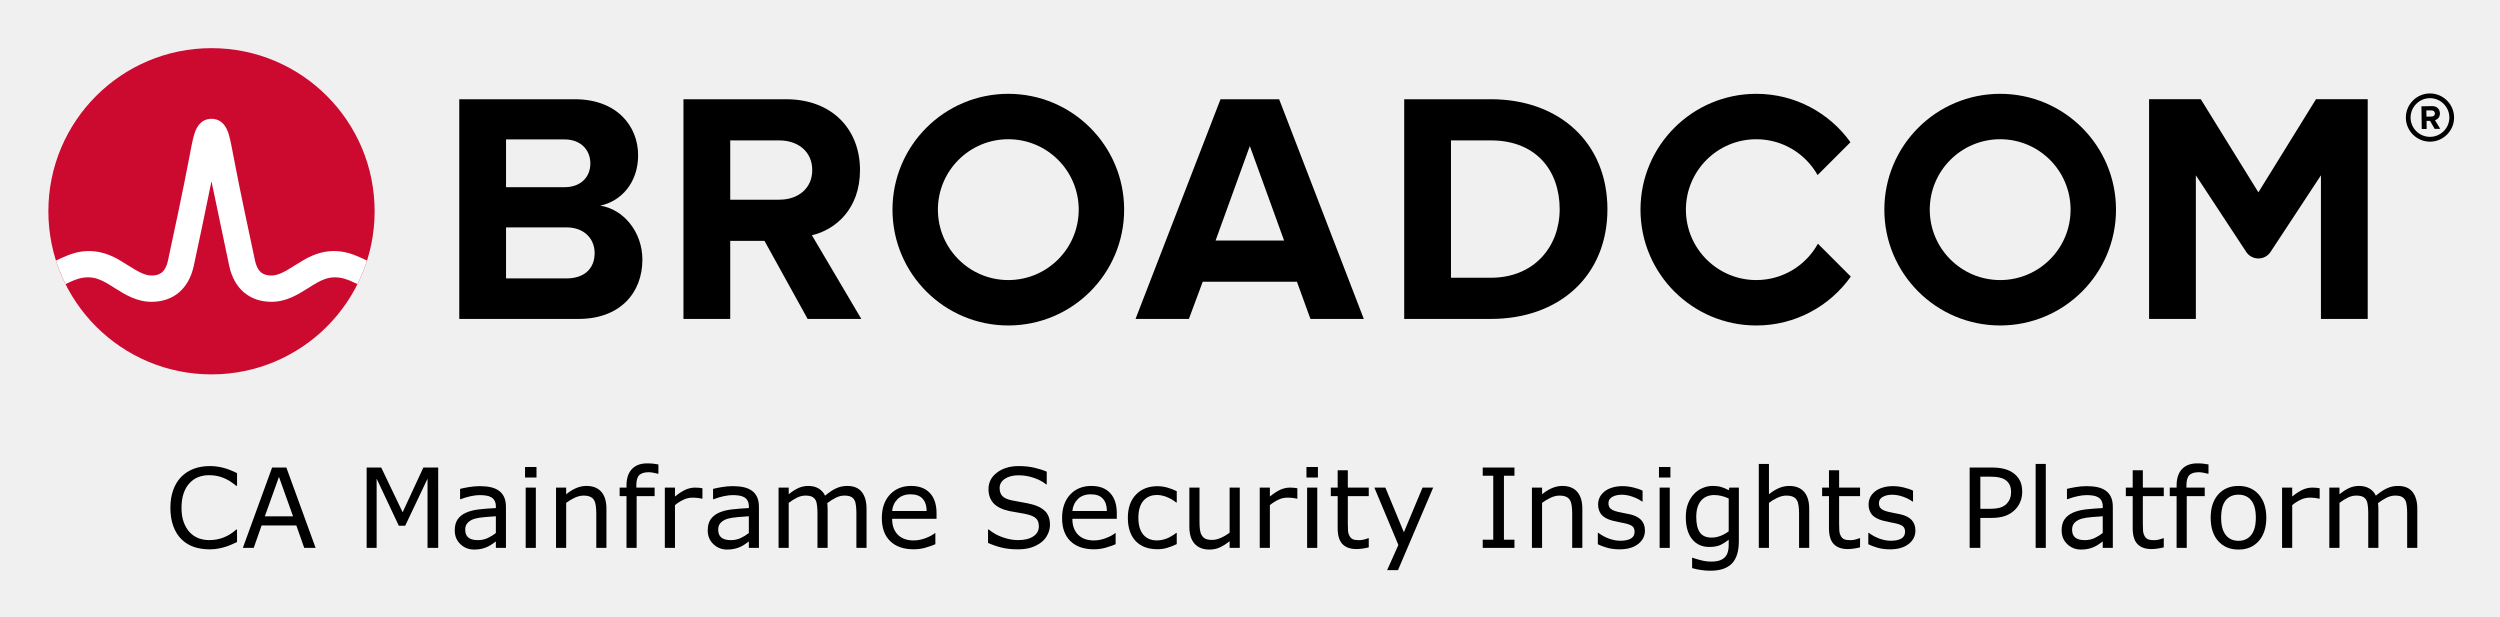
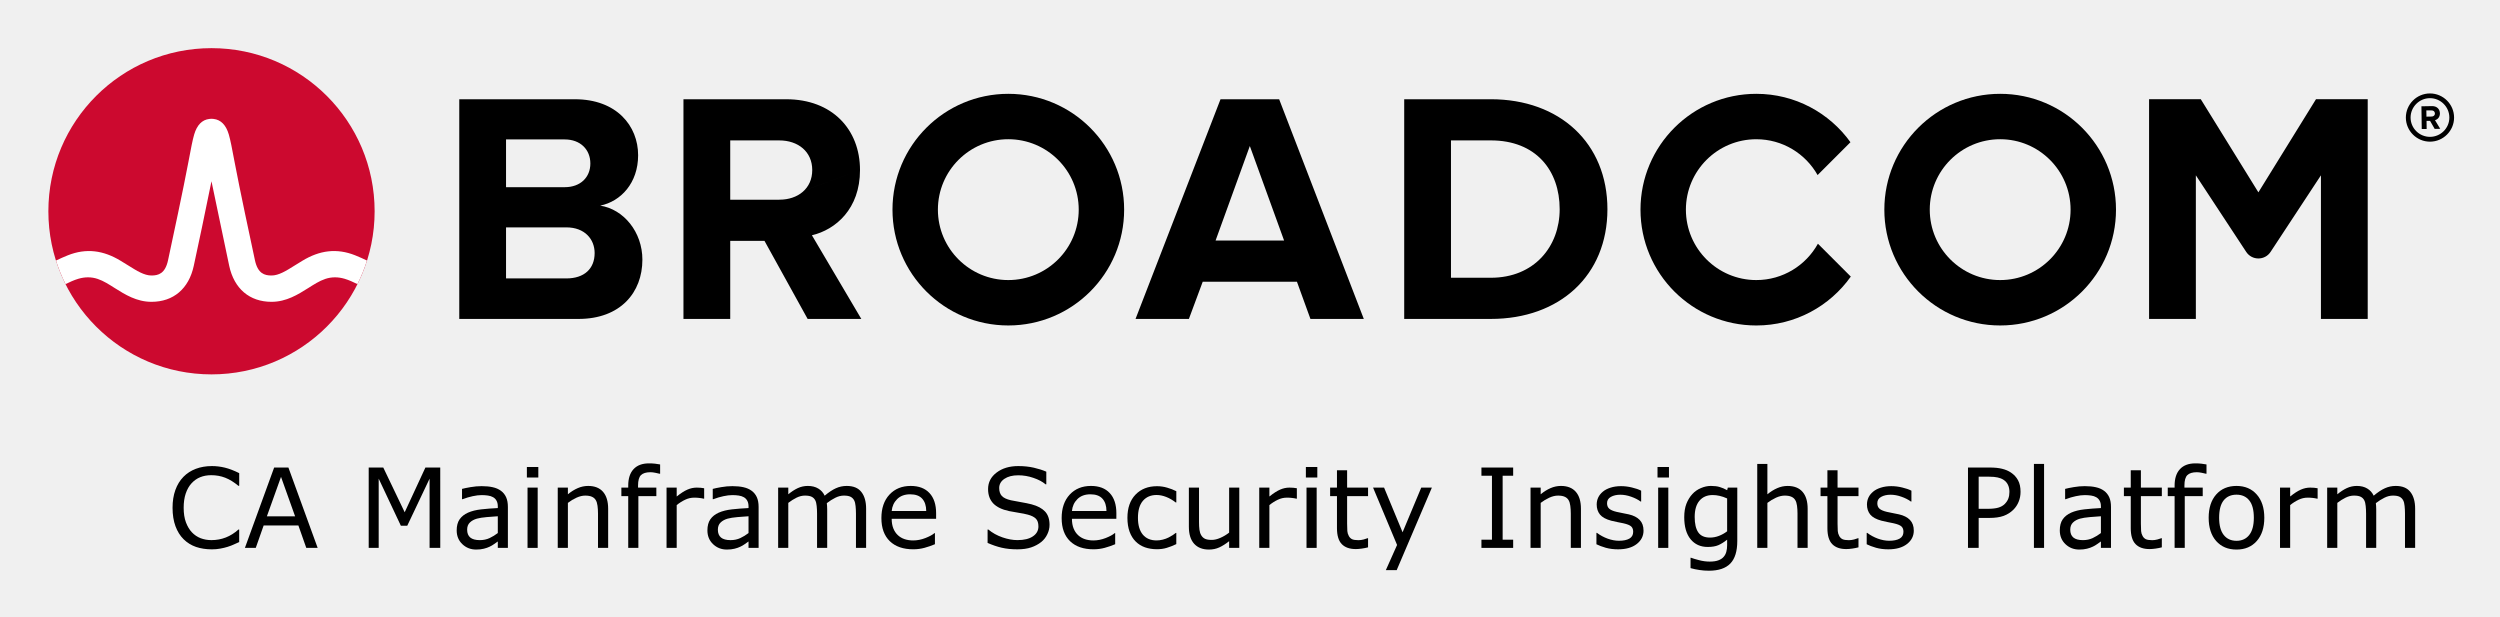
<svg xmlns="http://www.w3.org/2000/svg" xmlns:xlink="http://www.w3.org/1999/xlink" role="img" viewBox="-4.53 -4.53 248.82 61.32">
  <path d="M237.32 9.09c-1.06 0-1.93-.86-1.93-1.92s.87-1.93 1.93-1.93 1.93.87 1.93 1.93-.87 1.92-1.93 1.92m0-4.32c-1.32 0-2.4 1.08-2.4 2.4 0 1.32 1.08 2.4 2.4 2.4 1.32 0 2.4-1.08 2.4-2.4 0-1.32-1.08-2.4-2.4-2.4" />
  <path d="M237.48 7.07l-.51.01-.01-.62h.51c.19-.01.34.11.34.3.01.19-.14.31-.33.31m.83-.32c-.01-.42-.3-.72-.77-.72l-1.07.02.03 2.26h.49l-.01-.81h.35l.46.8.55-.01-.52-.86c.24-.06.49-.28.49-.68M51.834 23.18h-5.999V9.347h5.835c1.574 0 2.557 1.016 2.557 2.393 0 1.377-.983 2.36-2.557 2.36H45v4h6.834c1.836 0 2.819 1.18 2.819 2.556 0 1.574-1.049 2.525-2.819 2.525m3.376-7.245c2.066-.426 3.771-2.262 3.771-5.015 0-2.918-2.131-5.573-6.295-5.573h-11.506v21.865h11.867c4.163 0 6.359-2.623 6.359-5.901 0-2.754-1.868-5.015-4.196-5.376m17.823-.59H68v4.098h3.558l4.294 7.769h5.343l-4.917-8.327c2.361-.557 4.786-2.622 4.786-6.49m0 0c0-4.065-2.786-7.048-7.343-7.048h-10.228v21.865h4.655V9.445h4.885c1.869 0 3.278 1.114 3.278 2.95s-1.409 2.95-3.278 2.95m43.421 4.065l3.409-9.408 3.41 9.408zm.492-14.063l-8.458 21.865h5.31l1.377-3.704h9.376l1.344 3.704h5.311l-8.425-21.865zm26.904 17.767h-3.967v-13.67h3.967c4.491 0 6.851 2.983 6.851 6.852 0 3.704-2.524 6.818-6.851 6.818m0-17.767h-8.622v21.865h8.622c6.851 0 11.604-4.327 11.604-10.916s-4.753-10.949-11.604-10.949m82.127-.004l-5.734 9.27-5.734-9.27h-5.146v21.869h4.656v-14.293l5.012 7.622c.574.871 1.851.871 2.424 0l5.013-7.622v14.293h4.656V5.343z" />
  <path id="a" d="M95.825 23.344c-3.871 0-7.008-3.138-7.008-7.008 0-3.871 3.137-7.009 7.008-7.009 3.87 0 7.008 3.138 7.008 7.009 0 3.87-3.138 7.008-7.008 7.008m0-18.536c-6.367 0-11.528 5.161-11.528 11.528 0 6.366 5.161 11.527 11.528 11.527 6.366 0 11.528-5.161 11.528-11.527 0-6.367-5.162-11.528-11.528-11.528" />
  <path d="M176.404 19.727c-1.195 2.156-3.492 3.617-6.132 3.617-3.87 0-7.008-3.138-7.008-7.008 0-3.871 3.138-7.008 7.008-7.008 2.618 0 4.897 1.438 6.1 3.565l3.27-3.269c-2.092-2.915-5.508-4.816-9.37-4.816-6.367 0-11.527 5.161-11.527 11.528 0 6.366 5.16 11.528 11.527 11.528 3.883 0 7.316-1.922 9.404-4.865z" />
  <use transform="translate(98.718)" xlink:href="#a" />
  <ellipse cx="16.52" cy="16.497" fill="#cc092f" rx="16.236" ry="16.235" />
  <path fill="#fff" d="M30.825 20.883c-1.857-.74-3.557-.492-5.261.541 0 0-.621.379-.807.496-.794.498-1.543.97-2.263.97-.687 0-1.363-.184-1.649-1.513-.446-2.073-1.534-7.167-2.009-9.69-.279-1.483-.432-2.282-.591-2.825-.28-.954-.792-1.473-1.519-1.556 0 0-.114-.016-.207-.016-.092 0-.218.018-.218.018-.72.086-1.229.605-1.507 1.554-.159.543-.312 1.342-.591 2.825-.475 2.523-1.563 7.617-2.009 9.69-.286 1.329-.962 1.513-1.649 1.513-.72 0-1.469-.472-2.263-.97-.186-.117-.808-.496-.808-.496-1.703-1.033-3.404-1.281-5.26-.541-.401.16-.796.339-1.172.52.257.806.577 1.599.95 2.344.411-.202.842-.402 1.282-.532.634-.187 1.284-.197 1.914.014.612.205 1.157.568 1.7.909 1.023.643 2.182 1.372 3.657 1.372 2.186 0 3.72-1.305 4.21-3.581.38-1.764 1.222-5.702 1.763-8.418 0 0 1.386 6.654 1.765 8.418.49 2.276 2.025 3.581 4.211 3.581 1.475 0 2.634-.729 3.657-1.372.543-.341 1.088-.704 1.7-.909.629-.211 1.28-.201 1.914-.014.44.13.87.331 1.281.533.374-.745.693-1.539.95-2.345-.376-.181-.77-.36-1.171-.52" />
  <g text-anchor="middle">
-     <path d="M19.061 49.42q-.295.129-.537.242-.236.113-.623.236-.328.102-.714.172-.381.075-.843.075-.87 0-1.584-.242-.709-.247-1.235-.768-.516-.51-.806-1.294-.29-.79-.29-1.832 0-.988.279-1.767.279-.779.806-1.316.51-.521 1.23-.795.725-.274 1.606-.274.645 0 1.284.156.645.156 1.429.548v1.262h-.081q-.661-.553-1.311-.806t-1.391-.252q-.607 0-1.096.199-.483.193-.865.607-.371.403-.58 1.02-.204.612-.204 1.418 0 .843.226 1.45.231.607.591.988.376.397.875.591.505.188 1.063.188.768 0 1.439-.263.671-.263 1.257-.79h.075z" />
-     <path d="M26.882 50h-1.133l-.784-2.229h-3.459L20.721 50h-1.08l2.911-7.998h1.418zm-2.245-3.142l-1.402-3.926-1.407 3.926z" />
-     <path d="M39.085 50h-1.063v-6.891l-2.224 4.689h-.634l-2.208-4.689V50h-.994v-7.998h1.45l2.132 4.453 2.062-4.453h1.477z" />
-     <path d="M45.826 50h-1.004v-.639q-.134.091-.365.258-.226.161-.44.258-.252.124-.58.204-.328.086-.768.086-.811 0-1.375-.537-.564-.537-.564-1.37 0-.682.29-1.101.295-.424.838-.666.548-.242 1.316-.328.768-.086 1.649-.129v-.156q0-.344-.124-.569-.118-.226-.344-.354-.215-.124-.516-.167-.301-.043-.628-.043-.397 0-.886.107-.489.102-1.01.301h-.054V44.129q.295-.081.854-.177.559-.097 1.101-.097.634 0 1.101.107.473.102.816.354.338.247.516.639.177.392.177.972zm-1.004-1.477v-1.67q-.462.027-1.09.081-.623.054-.988.156-.435.124-.704.387-.269.258-.269.714 0 .516.312.779.312.258.951.258.532 0 .972-.204.44-.209.816-.5z" />
-     <path d="M48.866 42.996H47.727v-1.047h1.139zM48.801 50h-1.01v-6h1.01z" />
-     <path d="M55.827 50h-1.01v-3.416q0-.414-.048-.773-.048-.365-.177-.569-.134-.226-.387-.333-.252-.113-.655-.113-.414 0-.865.204-.451.204-.865.521V50h-1.01v-6h1.01v.666q.473-.392.978-.612.505-.22 1.037-.22.972 0 1.482.585.51.585.51 1.687z" />
-     <path d="M60.999 42.62h-.054q-.167-.048-.435-.097-.269-.054-.473-.054-.65 0-.945.29-.29.285-.29 1.037v.204h1.821v.849h-1.789V50h-1.01v-5.151h-.682v-.849h.682v-.199q0-1.069.532-1.638.532-.575 1.536-.575.338 0 .607.032.274.032.5.075z" />
-     <path d="M65.382 45.102h-.054q-.226-.054-.44-.075-.209-.027-.499-.027-.467 0-.902.209-.435.204-.838.532V50h-1.01v-6h1.01v.886q.602-.483 1.058-.682.462-.204.94-.204.263 0 .381.016.118.011.354.048z" />
-     <path d="M71.005 50h-1.004v-.639q-.134.091-.365.258-.226.161-.44.258-.252.124-.58.204-.328.086-.768.086-.811 0-1.375-.537-.564-.537-.564-1.37 0-.682.29-1.101.295-.424.838-.666.548-.242 1.316-.328.768-.086 1.649-.129v-.156q0-.344-.124-.569-.118-.226-.344-.354-.215-.124-.516-.167-.301-.043-.628-.043-.397 0-.886.107-.489.102-1.01.301h-.054V44.129q.295-.081.854-.177.559-.097 1.101-.097.634 0 1.101.107.473.102.816.354.338.247.516.639.177.392.177.972zm-1.004-1.477v-1.67q-.462.027-1.09.081-.623.054-.988.156-.435.124-.704.387-.269.258-.269.714 0 .516.312.779.312.258.951.258.532 0 .972-.204.44-.209.816-.5z" />
-     <path d="M81.715 50H80.705v-3.416q0-.387-.038-.747-.032-.36-.145-.575-.124-.231-.354-.349-.231-.118-.666-.118-.424 0-.849.215-.424.209-.849.537.016.124.027.29.011.161.011.322V50h-1.01v-3.416q0-.397-.038-.752-.032-.36-.145-.575-.124-.231-.354-.344-.231-.118-.666-.118-.414 0-.833.204-.414.204-.827.521V50h-1.01v-6h1.01v.666q.473-.392.94-.612.473-.22 1.004-.22.612 0 1.037.258.43.258.639.714.612-.516 1.117-.741.505-.231 1.08-.231.988 0 1.456.602.473.596.473 1.67z" />
-     <path d="M88.681 47.105h-4.42q0 .553.167.967.167.408.457.671.279.258.661.387.387.129.849.129.612 0 1.23-.242.623-.247.886-.483h.054v1.101q-.51.215-1.042.36t-1.117.145q-1.493 0-2.331-.806-.838-.811-.838-2.299 0-1.472.8-2.336.806-.865 2.116-.865 1.214 0 1.869.709.661.709.661 2.014zm-.983-.773q-.005-.795-.403-1.23-.392-.435-1.198-.435-.811 0-1.294.478-.478.478-.542 1.187z" />
-     <path d="M99.972 47.717q0 .467-.22.924-.215.457-.607.773-.43.344-1.004.537-.569.193-1.375.193-.865 0-1.558-.161-.688-.161-1.402-.478v-1.332h.075q.607.505 1.402.779.795.274 1.493.274.988 0 1.536-.371.553-.371.553-.988 0-.532-.263-.784-.258-.252-.79-.392-.403-.107-.875-.177-.467-.07-.994-.177-1.063-.226-1.579-.768-.51-.548-.51-1.423 0-1.004.849-1.644.849-.645 2.154-.645.843 0 1.547.161.704.161 1.246.397v1.257h-.075q-.457-.387-1.203-.639-.741-.258-1.52-.258-.854 0-1.375.354-.516.354-.516.913 0 .499.258.784.258.285.908.435.344.075.978.183.634.107 1.074.22.892.236 1.343.714.451.478.451 1.337z" />
-     <path d="M106.621 47.105h-4.42q0 .553.167.967.167.408.457.671.279.258.661.387.387.129.849.129.612 0 1.23-.242.623-.247.886-.483h.054v1.101q-.51.215-1.042.36-.532.145-1.117.145-1.493 0-2.331-.806-.838-.811-.838-2.299 0-1.472.8-2.336.806-.865 2.116-.865 1.214 0 1.869.709.661.709.661 2.014zm-.983-.773q-.005-.795-.403-1.23-.392-.435-1.198-.435-.811 0-1.294.478-.478.478-.542 1.187z" />
-     <path d="M112.588 49.624q-.505.242-.961.376-.451.134-.961.134-.65 0-1.192-.188-.542-.193-.929-.58-.392-.387-.607-.978-.215-.591-.215-1.38 0-1.472.806-2.31.811-.838 2.138-.838.516 0 1.01.145.5.145.913.354v1.123h-.054q-.462-.36-.956-.553-.489-.193-.956-.193-.859 0-1.359.58-.494.575-.494 1.692 0 1.085.483 1.67.489.58 1.37.58.306 0 .623-.081.317-.081.569-.209.22-.113.414-.236.193-.129.306-.22h.054z" />
-     <path d="M118.862 50h-1.01v-.666q-.51.403-.978.618-.467.215-1.031.215-.945 0-1.472-.575-.526-.58-.526-1.697V44.001h1.01v3.416q0 .457.043.784.043.322.183.553.145.236.376.344.231.107.671.107.392 0 .854-.204.467-.204.87-.521v-4.479h1.01z" />
-     <path d="M124.593 45.102h-.054q-.226-.054-.44-.075-.209-.027-.5-.027-.467 0-.902.209-.435.204-.838.532V50h-1.01v-6h1.01v.886q.602-.483 1.058-.682.462-.204.94-.204.263 0 .381.016.118.011.354.048z" />
-     <path d="M126.639 42.996h-1.139v-1.047h1.139zM126.575 50h-1.01v-6h1.01z" />
-     <path d="M131.699 49.946q-.285.075-.623.124-.333.048-.596.048-.918 0-1.396-.494-.478-.494-.478-1.584v-3.19h-.682v-.849h.682v-1.724h1.01v1.724h2.084v.849h-2.084v2.734q0 .473.021.741.021.263.15.494.118.215.322.317.209.097.634.097.247 0 .516-.07.269-.075.387-.124h.054z" />
-     <path d="M138.112 44l-3.502 8.212h-1.08l1.117-2.503-2.39-5.709h1.096l1.842 4.447 1.858-4.447z" />
-     <path d="M146.201 50h-3.158v-.816h1.047v-6.365h-1.047v-.816h3.158v.816h-1.047v6.365h1.047z" />
-     <path d="M152.957 50h-1.01v-3.416q0-.414-.048-.773-.048-.365-.177-.569-.134-.226-.387-.333-.252-.113-.655-.113-.414 0-.865.204-.451.204-.865.521V50h-1.01v-6h1.01v.666q.473-.392.978-.612.505-.22 1.037-.22.972 0 1.482.585.51.585.51 1.687z" />
-     <path d="M159.188 48.27q0 .822-.682 1.348-.677.526-1.853.526-.666 0-1.225-.156-.553-.161-.929-.349v-1.133h.054q.478.36 1.063.575.585.209 1.123.209.666 0 1.042-.215.376-.215.376-.677 0-.354-.204-.537-.204-.183-.784-.312-.215-.048-.564-.113-.344-.064-.628-.14-.79-.209-1.123-.612-.328-.408-.328-.999 0-.371.15-.698.156-.328.467-.585.301-.252.763-.397.467-.15 1.042-.15.537 0 1.085.134.553.129.918.317v1.08h-.054q-.387-.285-.94-.478-.553-.199-1.085-.199-.553 0-.935.215-.381.209-.381.628 0 .371.231.559.226.188.73.306.279.064.623.129.349.064.58.118.704.161 1.085.553.381.397.381 1.053z" />
-     <path d="M161.723 42.996h-1.139v-1.047h1.139zM161.659 50h-1.01v-6h1.01z" />
-     <path d="M168.534 49.318q0 1.525-.693 2.24-.693.714-2.132.714-.478 0-.935-.07-.451-.064-.892-.188V50.983h.054q.247.097.784.236.537.145 1.074.145.516 0 .854-.124.338-.124.526-.344.188-.209.269-.505.081-.295.081-.661v-.548q-.457.365-.875.548-.414.177-1.058.177-1.074 0-1.708-.773-.628-.779-.628-2.191 0-.773.215-1.332.22-.564.596-.972.349-.381.849-.591.5-.215.994-.215.521 0 .87.107.354.102.747.317l.065-.258h.945zm-1.01-.967v-3.271q-.403-.183-.752-.258-.344-.081-.688-.081-.833 0-1.311.559-.478.559-.478 1.622 0 1.01.354 1.531.354.521 1.176.521.44 0 .881-.167.446-.172.816-.457z" />
-     <path d="M175.537 50h-1.01v-3.416q0-.414-.048-.773-.048-.365-.177-.569-.134-.226-.387-.333-.252-.113-.655-.113-.414 0-.865.204-.451.204-.865.521V50h-1.01v-8.357h1.01v3.024q.473-.392.978-.612.505-.22 1.037-.22.972 0 1.482.585.51.585.51 1.687z" />
-     <path d="M180.597 49.946q-.285.075-.623.124-.333.048-.596.048-.918 0-1.396-.494-.478-.494-.478-1.584v-3.19h-.682v-.849h.682v-1.724h1.01v1.724h2.084v.849h-2.084v2.734q0 .473.021.741.021.263.15.494.118.215.322.317.209.097.634.097.247 0 .516-.07.269-.075.387-.124h.054z" />
-     <path d="M186.108 48.27q0 .822-.682 1.348-.677.526-1.853.526-.666 0-1.225-.156-.553-.161-.929-.349v-1.133h.054q.478.36 1.063.575.585.209 1.123.209.666 0 1.042-.215.376-.215.376-.677 0-.354-.204-.537-.204-.183-.784-.312-.215-.048-.564-.113-.344-.064-.628-.14-.79-.209-1.123-.612-.328-.408-.328-.999 0-.371.15-.698.156-.328.467-.585.301-.252.763-.397.467-.15 1.042-.15.537 0 1.085.134.553.129.918.317v1.08h-.054q-.387-.285-.94-.478-.553-.199-1.085-.199-.553 0-.935.215-.381.209-.381.628 0 .371.231.559.226.188.73.306.279.064.623.129.349.064.58.118.704.161 1.085.553.381.397.381 1.053z" />
-     <path d="M196.737 44.419q0 .532-.188.988-.183.451-.516.784-.414.414-.978.623-.564.204-1.423.204h-1.063V50h-1.063v-7.998h2.17q.72 0 1.219.124.5.118.886.376.457.306.704.763.252.457.252 1.155zm-1.106.027q0-.414-.145-.72-.145-.306-.44-.5-.258-.167-.591-.236-.328-.075-.833-.075h-1.053v3.196h.897q.645 0 1.047-.113.403-.118.655-.371.252-.258.354-.542.107-.285.107-.639z" />
-     <path d="M199.084 50h-1.01v-8.357h1.01z" />
-     <path d="M205.755 50h-1.004v-.639q-.134.091-.365.258-.226.161-.44.258-.252.124-.58.204-.328.086-.768.086-.811 0-1.375-.537-.564-.537-.564-1.37 0-.682.29-1.101.295-.424.838-.666.548-.242 1.316-.328.768-.086 1.649-.129v-.156q0-.344-.124-.569-.118-.226-.344-.354-.215-.124-.516-.167-.301-.043-.628-.043-.397 0-.886.107-.489.102-1.01.301h-.054V44.129q.295-.081.854-.177.559-.097 1.101-.097.634 0 1.101.107.473.102.816.354.338.247.516.639.177.392.177.972zm-1.004-1.477v-1.67q-.462.027-1.09.081-.623.054-.988.156-.435.124-.704.387-.269.258-.269.714 0 .516.312.779.312.258.951.258.532 0 .972-.204.44-.209.816-.5z" />
-     <path d="M210.826 49.946q-.285.075-.623.124-.333.048-.596.048-.918 0-1.396-.494-.478-.494-.478-1.584v-3.19h-.682v-.849h.682v-1.724h1.01v1.724h2.084v.849h-2.084v2.734q0 .473.021.741.021.263.15.494.118.215.322.317.209.097.634.097.247 0 .516-.07.269-.075.387-.124h.054z" />
-     <path d="M215.278 42.62h-.054q-.167-.048-.435-.097-.269-.054-.473-.054-.65 0-.945.29-.29.285-.29 1.037v.204h1.821v.849h-1.789V50h-1.01v-5.151h-.682v-.849h.682v-.199q0-1.069.532-1.638.532-.575 1.536-.575.338 0 .607.032.274.032.5.075z" />
-     <path d="M221.031 47.003q0 1.466-.752 2.315-.752.849-2.014.849-1.273 0-2.025-.849-.747-.849-.747-2.315 0-1.466.747-2.315.752-.854 2.025-.854 1.262 0 2.014.854.752.849.752 2.315zm-1.042 0q0-1.166-.457-1.73-.457-.569-1.268-.569-.822 0-1.278.569-.451.564-.451 1.729 0 1.128.457 1.713.457.58 1.273.58.806 0 1.262-.575.462-.58.462-1.719z" />
-     <path d="M226.343 45.102h-.054q-.226-.054-.44-.075-.209-.027-.5-.027-.467 0-.902.209-.435.204-.838.532V50h-1.01v-6h1.01v.886q.602-.483 1.058-.682.462-.204.94-.204.263 0 .381.016.118.011.354.048z" />
-     <path d="M236.059 50h-1.01v-3.416q0-.387-.038-.747-.032-.36-.145-.575-.124-.231-.354-.349-.231-.118-.666-.118-.424 0-.849.215-.424.209-.849.537.016.124.027.29.011.161.011.322V50h-1.01v-3.416q0-.397-.038-.752-.032-.36-.145-.575-.124-.231-.354-.344-.231-.118-.666-.118-.414 0-.833.204-.414.204-.827.521V50h-1.01v-6h1.01v.666q.473-.392.94-.612.473-.22 1.004-.22.612 0 1.037.258.43.258.639.714.612-.516 1.117-.741.505-.231 1.08-.231.988 0 1.456.602.473.596.473 1.67z" />
+     <path d="M19.276 49.42q-.295.129-.537.242-.236.113-.623.236-.328.102-.714.172-.381.075-.843.075-.87 0-1.584-.242-.709-.247-1.235-.768-.516-.51-.806-1.294-.29-.79-.29-1.832 0-.988.279-1.767.279-.779.806-1.316.51-.521 1.23-.795.725-.274 1.606-.274.645 0 1.284.156.645.156 1.429.548v1.262h-.081q-.661-.553-1.311-.806t-1.391-.252q-.607 0-1.096.199-.483.193-.865.607-.371.403-.58 1.021-.204.612-.204 1.418 0 .843.226 1.45.231.607.591.988.376.397.875.591.505.188 1.063.188.768 0 1.439-.263.671-.263 1.257-.79h.075z" />
+     <path d="M27.086 50h-1.133l-.784-2.229h-3.459L20.925 50h-1.08l2.911-7.998h1.418zm-2.245-3.142l-1.402-3.926-1.407 3.926z" />
+     <path d="M39.289 50h-1.063v-6.891l-2.224 4.689h-.634L33.16 43.109V50h-.994v-7.998h1.45l2.132 4.453 2.062-4.453h1.477z" />
+     <path d="M46.019 50h-1.004v-.639q-.134.091-.365.258-.226.161-.44.258-.252.124-.58.204-.328.086-.768.086-.811 0-1.375-.537-.564-.537-.564-1.37 0-.682.29-1.101.295-.424.838-.666.548-.242 1.316-.328.768-.086 1.649-.129v-.156q0-.344-.124-.569-.118-.226-.344-.354-.215-.124-.516-.167-.301-.043-.628-.043-.397 0-.886.107-.489.102-1.01.301h-.054V44.129q.295-.081.854-.177.559-.097 1.101-.097.634 0 1.101.107.473.102.816.354.338.247.516.639.177.392.177.972zm-1.004-1.477v-1.67q-.462.027-1.09.081-.623.054-.988.156-.435.124-.704.387-.269.258-.269.714 0 .516.312.779.312.258.951.258.532 0 .972-.204.44-.209.816-.5z" />
+     <path d="M49.048 42.996h-1.139v-1.047h1.139zM48.984 50h-1.01v-6h1.01z" />
+     <path d="M55.998 50h-1.01v-3.416q0-.414-.048-.773-.048-.365-.177-.569-.134-.226-.387-.333-.252-.113-.655-.113-.414 0-.865.204t-.865.521V50h-1.01v-6h1.01v.666q.473-.392.978-.612.505-.22 1.037-.22.972 0 1.482.585.51.585.51 1.687z" />
+     <path d="M61.171 42.62h-.054q-.167-.048-.435-.097-.269-.054-.473-.054-.65 0-.945.29-.29.285-.29 1.037v.204h1.821v.849h-1.789V50h-1.01v-5.151h-.682v-.849h.682v-.199q0-1.069.532-1.638.532-.575 1.536-.575.338 0 .607.032.274.032.5.075z" />
+     <path d="M65.554 45.102h-.054q-.226-.054-.44-.075-.209-.027-.5-.027-.467 0-.902.209-.435.204-.838.532V50h-1.01v-6h1.01v.886q.602-.483 1.058-.682.462-.204.94-.204.263 0 .381.016.118.011.354.048z" />
+     <path d="M70.973 50h-1.004v-.639q-.134.091-.365.258-.226.161-.44.258-.252.124-.58.204-.328.086-.768.086-.811 0-1.375-.537-.564-.537-.564-1.37 0-.682.29-1.101.295-.424.838-.666.548-.242 1.316-.328.768-.086 1.649-.129v-.156q0-.344-.124-.569-.118-.226-.344-.354-.215-.124-.516-.167-.301-.043-.628-.043-.397 0-.886.107-.489.102-1.01.301h-.054V44.129q.295-.081.854-.177.559-.097 1.101-.097.634 0 1.101.107.473.102.816.354.338.247.516.639.177.392.177.972zm-1.004-1.477v-1.67q-.462.027-1.09.081-.623.054-.988.156-.435.124-.704.387-.269.258-.269.714 0 .516.312.779.312.258.951.258.532 0 .972-.204.44-.209.816-.5z" />
+     <path d="M81.672 50h-1.01v-3.416q0-.387-.038-.747-.032-.36-.145-.575-.124-.231-.354-.349-.231-.118-.666-.118-.424 0-.849.215-.424.209-.849.537.016.124.027.29.011.161.011.322V50H76.79v-3.416q0-.397-.038-.752-.032-.36-.145-.575-.124-.231-.354-.344-.231-.118-.666-.118-.414 0-.833.204-.414.204-.827.521V50h-1.01v-6h1.01v.666q.473-.392.94-.612.473-.22 1.004-.22.612 0 1.037.258.43.258.639.714.612-.516 1.117-.741.505-.231 1.08-.231.988 0 1.456.602.473.596.473 1.67z" />
+     <path d="M88.639 47.105H84.218q0 .553.167.967.167.408.457.671.279.258.661.387.387.129.849.129.612 0 1.23-.242.623-.247.886-.483h.054v1.101q-.51.215-1.042.36t-1.117.145q-1.493 0-2.331-.806-.838-.811-.838-2.299 0-1.472.8-2.336.806-.865 2.116-.865 1.214 0 1.869.709.661.709.661 2.014zm-.983-.773q-.005-.795-.403-1.23-.392-.435-1.198-.435-.811 0-1.294.478-.478.478-.542 1.187z" />
+     <path d="M99.929 47.717q0 .467-.22.924-.215.457-.607.773-.43.344-1.004.537-.569.193-1.375.193-.865 0-1.558-.161-.688-.161-1.402-.478v-1.332h.075q.607.505 1.402.779.795.274 1.493.274.988 0 1.536-.371.553-.371.553-.988 0-.532-.263-.784-.258-.252-.79-.392-.403-.107-.875-.177-.467-.07-.994-.177-1.063-.226-1.579-.768-.51-.548-.51-1.423 0-1.004.849-1.644.849-.645 2.154-.645.843 0 1.547.161.704.161 1.246.397v1.257h-.075q-.457-.387-1.203-.639-.741-.258-1.52-.258-.854 0-1.375.354-.516.354-.516.913 0 .499.258.784.258.285.908.435.344.075.978.183.634.107 1.074.22.892.236 1.343.714.451.478.451 1.337z" />
+     <path d="M106.578 47.105h-4.42q0 .553.167.967.167.408.457.671.279.258.661.387.387.129.849.129.612 0 1.23-.242.623-.247.886-.483h.054v1.101q-.51.215-1.042.36-.532.145-1.117.145-1.493 0-2.331-.806-.838-.811-.838-2.299 0-1.472.8-2.336.806-.865 2.116-.865 1.214 0 1.869.709.661.709.661 2.014zm-.983-.773q-.005-.795-.403-1.23-.392-.435-1.198-.435-.811 0-1.294.478-.478.478-.542 1.187z" />
+     <path d="M112.545 49.624q-.505.242-.961.376-.451.134-.961.134-.65 0-1.192-.188-.542-.193-.929-.58-.392-.387-.607-.978-.215-.591-.215-1.38 0-1.472.806-2.31.811-.838 2.138-.838.516 0 1.01.145.5.145.913.354v1.123h-.054q-.462-.36-.956-.553-.489-.193-.956-.193-.859 0-1.359.58-.494.575-.494 1.692 0 1.085.483 1.67.489.58 1.37.58.306 0 .623-.081.317-.081.569-.209.22-.113.414-.236.193-.129.306-.22h.054z" />
+     <path d="M118.813 50h-1.01v-.666q-.51.403-.978.618-.467.215-1.031.215-.945 0-1.472-.575-.526-.58-.526-1.697V44.001h1.01v3.416q0 .457.043.784.043.322.183.553.145.236.376.344.231.107.671.107.392 0 .854-.204.467-.204.87-.521v-4.479h1.01z" />
+     <path d="M124.544 45.102h-.054q-.226-.054-.44-.075-.209-.027-.5-.027-.467 0-.902.209-.435.204-.838.532V50h-1.01v-6h1.01v.886q.602-.483 1.058-.682.462-.204.94-.204.263 0 .381.016.118.011.354.048z" />
+     <path d="M126.58 42.996h-1.139v-1.047h1.139zM126.515 50h-1.01v-6h1.01z" />
+     <path d="M131.629 49.946q-.285.075-.623.124-.333.048-.596.048-.918 0-1.396-.494-.478-.494-.478-1.584v-3.19h-.682v-.849h.682v-1.724h1.01v1.724h2.084v.849h-2.084v2.734q0 .473.021.741.021.263.15.494.118.215.322.317.209.097.634.097.247 0 .516-.07.269-.075.387-.124h.054z" />
+     <path d="M137.983 44l-3.502 8.212h-1.08l1.117-2.503-2.39-5.709h1.096l1.842 4.447 1.858-4.447z" />
+     <path d="M146.072 50h-3.158v-.816h1.047v-6.365h-1.047v-.816h3.158v.816h-1.047v6.365h1.047z" />
+     <path d="M152.818 50h-1.01v-3.416q0-.414-.048-.773-.048-.365-.177-.569-.134-.226-.387-.333-.252-.113-.655-.113-.414 0-.865.204-.451.204-.865.521V50h-1.01v-6h1.01v.666q.473-.392.978-.612.505-.22 1.037-.22.972 0 1.482.585.51.585.51 1.687z" />
+     <path d="M159.048 48.27q0 .822-.682 1.348-.677.526-1.853.526-.666 0-1.225-.156-.553-.161-.929-.349v-1.133h.054q.478.36 1.063.575.585.209 1.123.209.666 0 1.042-.215.376-.215.376-.677 0-.354-.204-.537-.204-.183-.784-.312-.215-.048-.564-.113-.344-.064-.628-.14-.79-.209-1.123-.612-.328-.408-.328-.999 0-.371.15-.698.156-.328.467-.585.301-.252.763-.397.467-.15 1.042-.15.537 0 1.085.134.553.129.918.317v1.08h-.054q-.387-.285-.94-.478-.553-.199-1.085-.199-.553 0-.935.215-.381.209-.381.628 0 .371.231.559.226.188.73.306.279.064.623.129.349.064.58.118.704.161 1.085.553.381.397.381 1.053z" />
+     <path d="M161.578 42.996h-1.139v-1.047h1.139zM161.514 50h-1.01v-6h1.01z" />
+     <path d="M168.378 49.318q0 1.525-.693 2.24-.693.714-2.132.714-.478 0-.935-.07-.451-.064-.892-.188V50.983h.054q.247.097.784.236.537.145 1.074.145.516 0 .854-.124.338-.124.526-.344.188-.209.269-.505.081-.295.081-.661v-.548q-.457.365-.875.548-.414.177-1.058.177-1.074 0-1.708-.773-.628-.779-.628-2.191 0-.773.215-1.332.22-.564.596-.972.349-.381.849-.591.5-.215.994-.215.521 0 .87.107.354.102.747.317l.064-.258h.945zm-1.01-.967v-3.271q-.403-.183-.752-.258-.344-.081-.688-.081-.833 0-1.311.559-.478.559-.478 1.622 0 1.01.354 1.531.354.521 1.176.521.44 0 .881-.167.446-.172.816-.457z" />
+     <path d="M175.382 50h-1.01v-3.416q0-.414-.048-.773-.048-.365-.177-.569-.134-.226-.387-.333-.252-.113-.655-.113-.414 0-.865.204-.451.204-.865.521V50h-1.01v-8.357h1.01v3.024q.473-.392.978-.612.505-.22 1.037-.22.972 0 1.482.585.51.585.51 1.687z" />
+     <path d="M180.441 49.946q-.285.075-.623.124-.333.048-.596.048-.918 0-1.396-.494-.478-.494-.478-1.584v-3.19h-.682v-.849h.682v-1.724h1.01v1.724h2.084v.849h-2.084v2.734q0 .473.021.741.021.263.15.494.118.215.322.317.209.097.634.097.247 0 .516-.07.269-.075.387-.124h.054z" />
+     <path d="M185.947 48.27q0 .822-.682 1.348-.677.526-1.853.526-.666 0-1.225-.156-.553-.161-.929-.349v-1.133h.054q.478.36 1.063.575.585.209 1.123.209.666 0 1.042-.215.376-.215.376-.677 0-.354-.204-.537-.204-.183-.784-.312-.215-.048-.564-.113-.344-.064-.628-.14-.79-.209-1.123-.612-.328-.408-.328-.999 0-.371.15-.698.156-.328.467-.585.301-.252.763-.397.467-.15 1.042-.15.537 0 1.085.134.553.129.918.317v1.08h-.054q-.387-.285-.94-.478-.553-.199-1.085-.199-.553 0-.935.215-.381.209-.381.628 0 .371.231.559.226.188.73.306.279.064.623.129.349.064.58.118.704.161 1.085.553.381.397.381 1.053z" />
+     <path d="M196.571 44.419q0 .532-.188.988-.183.451-.516.784-.414.414-.978.623-.564.204-1.423.204h-1.063V50h-1.063v-7.998h2.17q.72 0 1.219.124.5.118.886.376.457.306.704.763.252.457.252 1.155zm-1.106.027q0-.414-.145-.72-.145-.306-.44-.5-.258-.167-.591-.236-.328-.075-.833-.075h-1.053v3.196h.897q.645 0 1.047-.113.403-.118.655-.371.252-.258.354-.542.107-.285.107-.639z" />
+     <path d="M198.912 50h-1.01v-8.357h1.01z" />
+     <path d="M205.573 50h-1.004v-.639q-.134.091-.365.258-.226.161-.44.258-.252.124-.58.204-.328.086-.768.086-.811 0-1.375-.537-.564-.537-.564-1.37 0-.682.29-1.101.295-.424.838-.666.548-.242 1.316-.328.768-.086 1.649-.129v-.156q0-.344-.124-.569-.118-.226-.344-.354-.215-.124-.516-.167-.301-.043-.628-.043-.397 0-.886.107-.489.102-1.01.301h-.054V44.129q.295-.081.854-.177.559-.097 1.101-.097.634 0 1.101.107.473.102.816.354.338.247.516.639.177.392.177.972zm-1.004-1.477v-1.67q-.462.027-1.09.081-.623.054-.988.156-.435.124-.704.387-.269.258-.269.714 0 .516.312.779.312.258.951.258.532 0 .972-.204.44-.209.816-.5z" />
+     <path d="M210.632 49.946q-.285.075-.623.124-.333.048-.596.048-.918 0-1.396-.494-.478-.494-.478-1.584v-3.19h-.682v-.849h.682v-1.724h1.01v1.724h2.084v.849h-2.084v2.734q0 .473.021.741.021.263.15.494.118.215.322.317.209.097.634.097.247 0 .516-.07.269-.075.387-.124h.054z" />
+     <path d="M215.079 42.62h-.054q-.167-.048-.435-.097-.269-.054-.473-.054-.65 0-.945.29-.29.285-.29 1.037v.204h1.821v.849h-1.789V50h-1.01v-5.151h-.682v-.849h.682v-.199q0-1.069.532-1.638.532-.575 1.536-.575.338 0 .607.032.274.032.5.075z" />
+     <path d="M220.832 47.003q0 1.466-.752 2.315-.752.849-2.014.849-1.273 0-2.025-.849-.747-.849-.747-2.315 0-1.466.747-2.315.752-.854 2.025-.854 1.262 0 2.014.854.752.849.752 2.315zm-1.042 0q0-1.166-.457-1.73-.457-.569-1.268-.569-.822 0-1.278.569-.451.564-.451 1.729 0 1.128.457 1.713.457.58 1.273.58.806 0 1.262-.575.462-.58.462-1.719z" />
+     <path d="M226.139 45.102h-.054q-.226-.054-.44-.075-.209-.027-.5-.027-.467 0-.902.209-.435.204-.838.532V50h-1.01v-6h1.01v.886q.602-.483 1.058-.682.462-.204.94-.204.263 0 .381.016.118.011.354.048z" />
+     <path d="M235.844 50h-1.01v-3.416q0-.387-.038-.747-.032-.36-.145-.575-.124-.231-.354-.349-.231-.118-.666-.118-.424 0-.849.215-.424.209-.849.537.016.124.027.29.011.161.011.322V50h-1.01v-3.416q0-.397-.038-.752-.032-.36-.145-.575-.124-.231-.354-.344-.231-.118-.666-.118-.414 0-.833.204-.414.204-.827.521V50h-1.01v-6h1.01v.666q.473-.392.94-.612.473-.22 1.004-.22.612 0 1.037.258.43.258.639.714.612-.516 1.117-.741.505-.231 1.08-.231.988 0 1.456.602.473.596.473 1.67z" />
  </g>
</svg>
